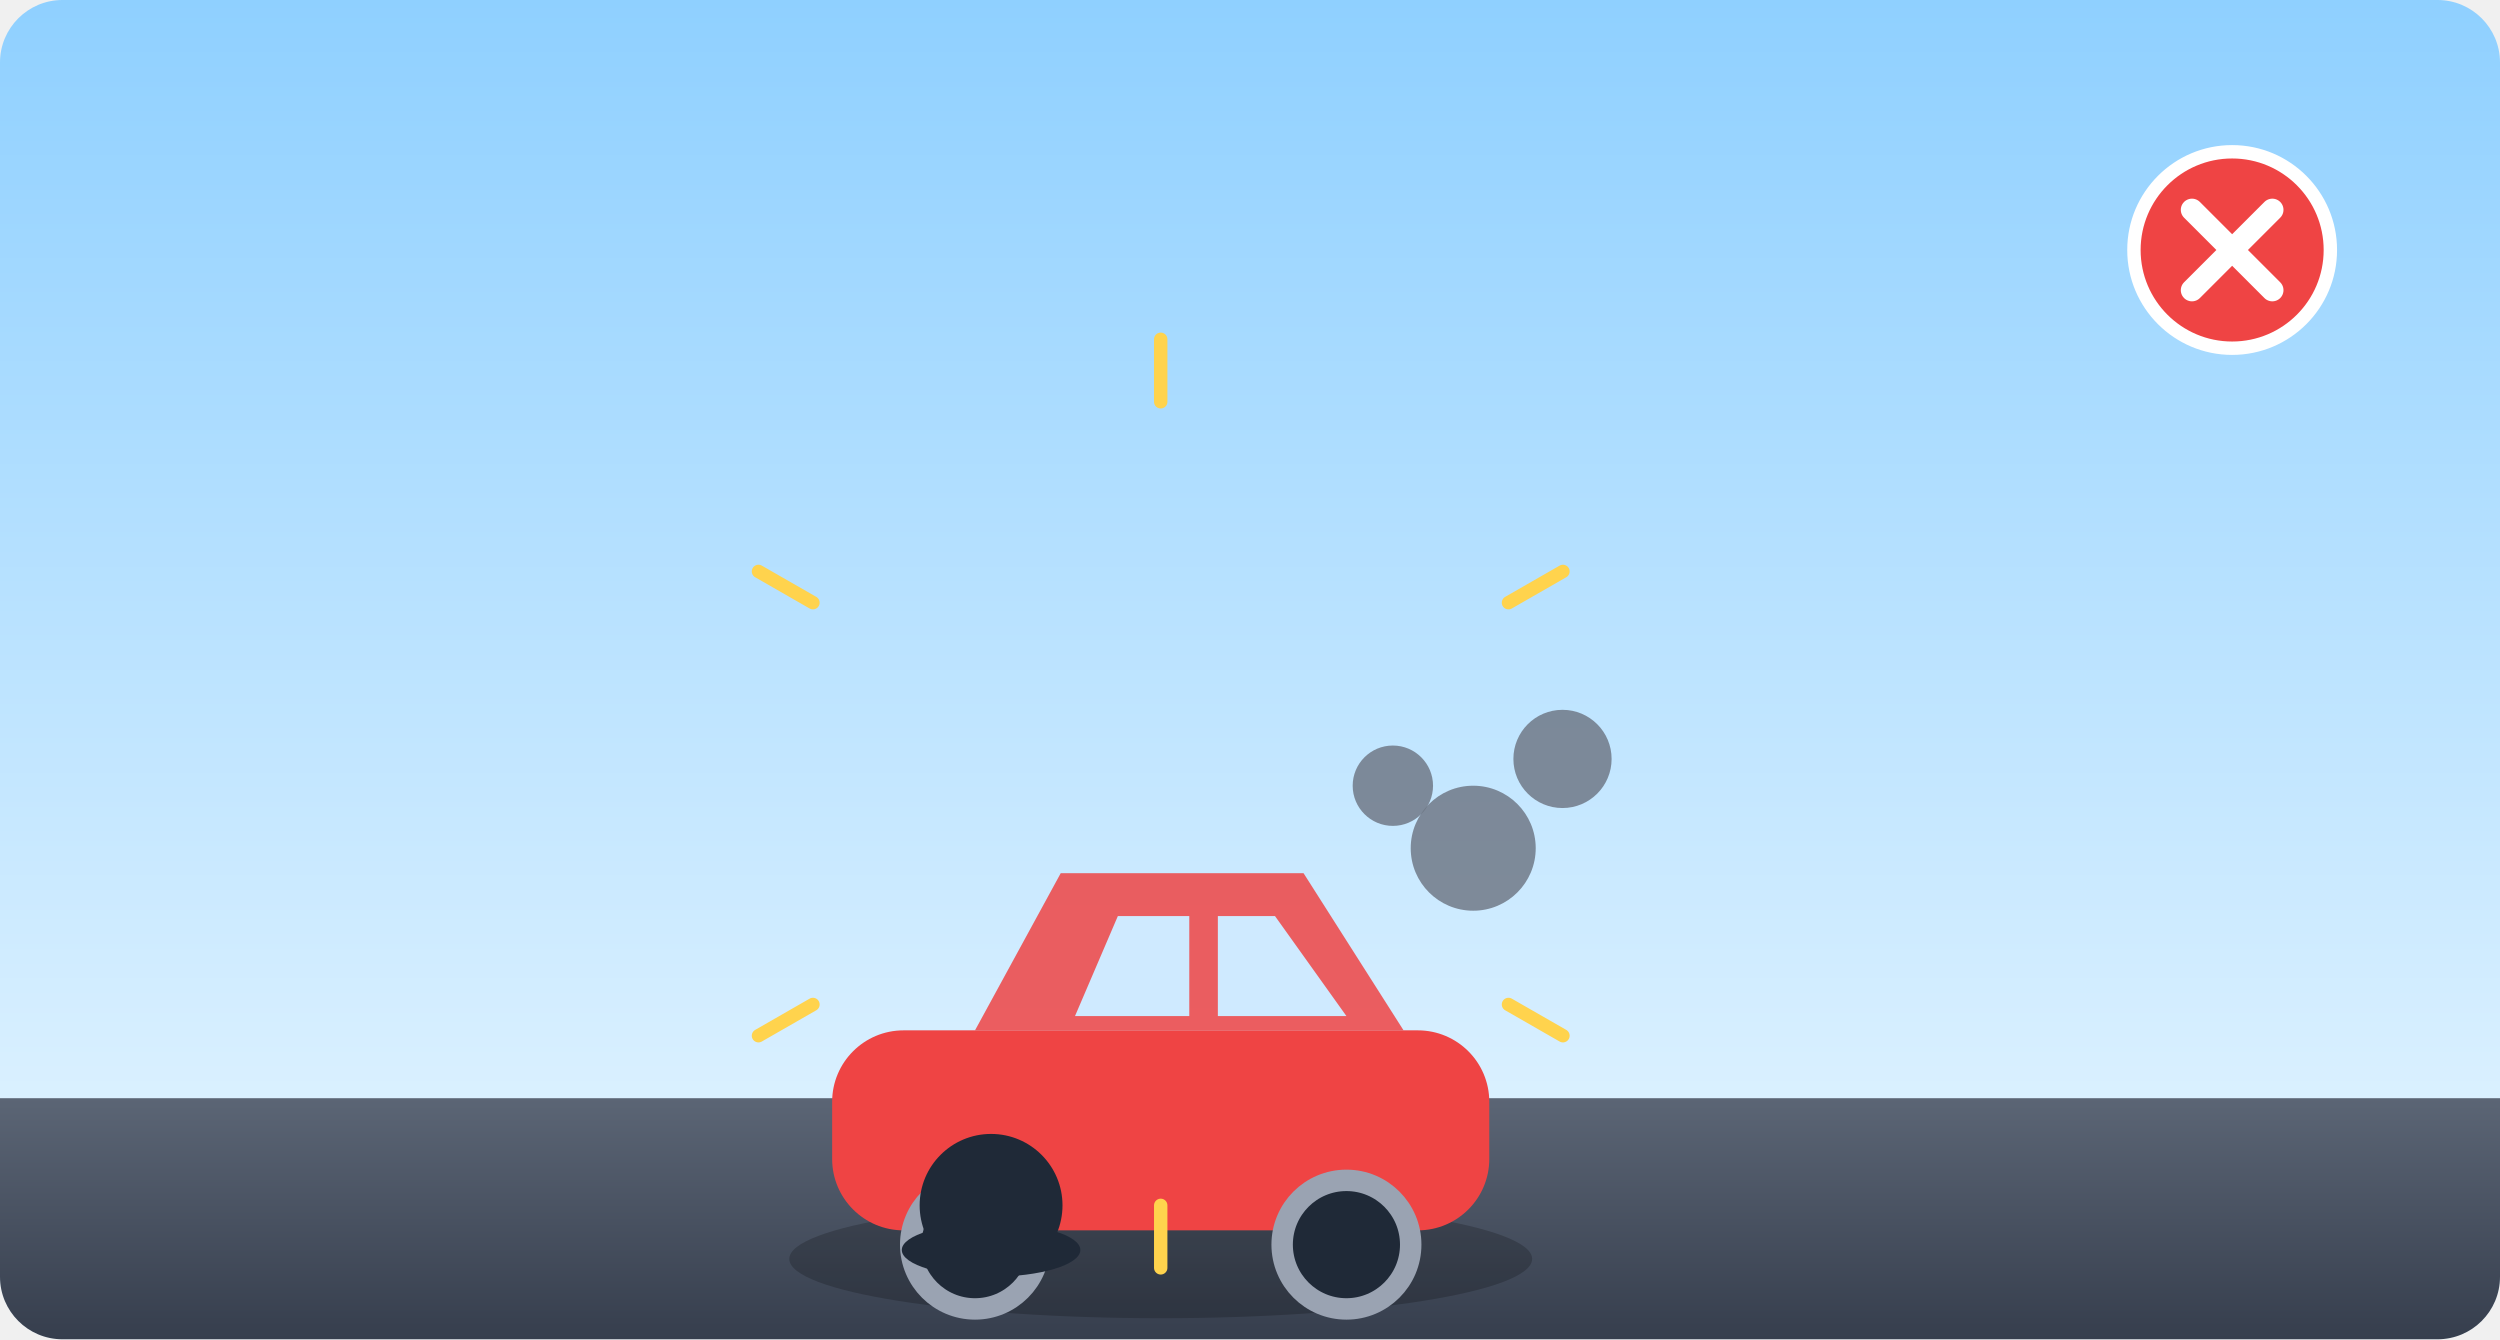
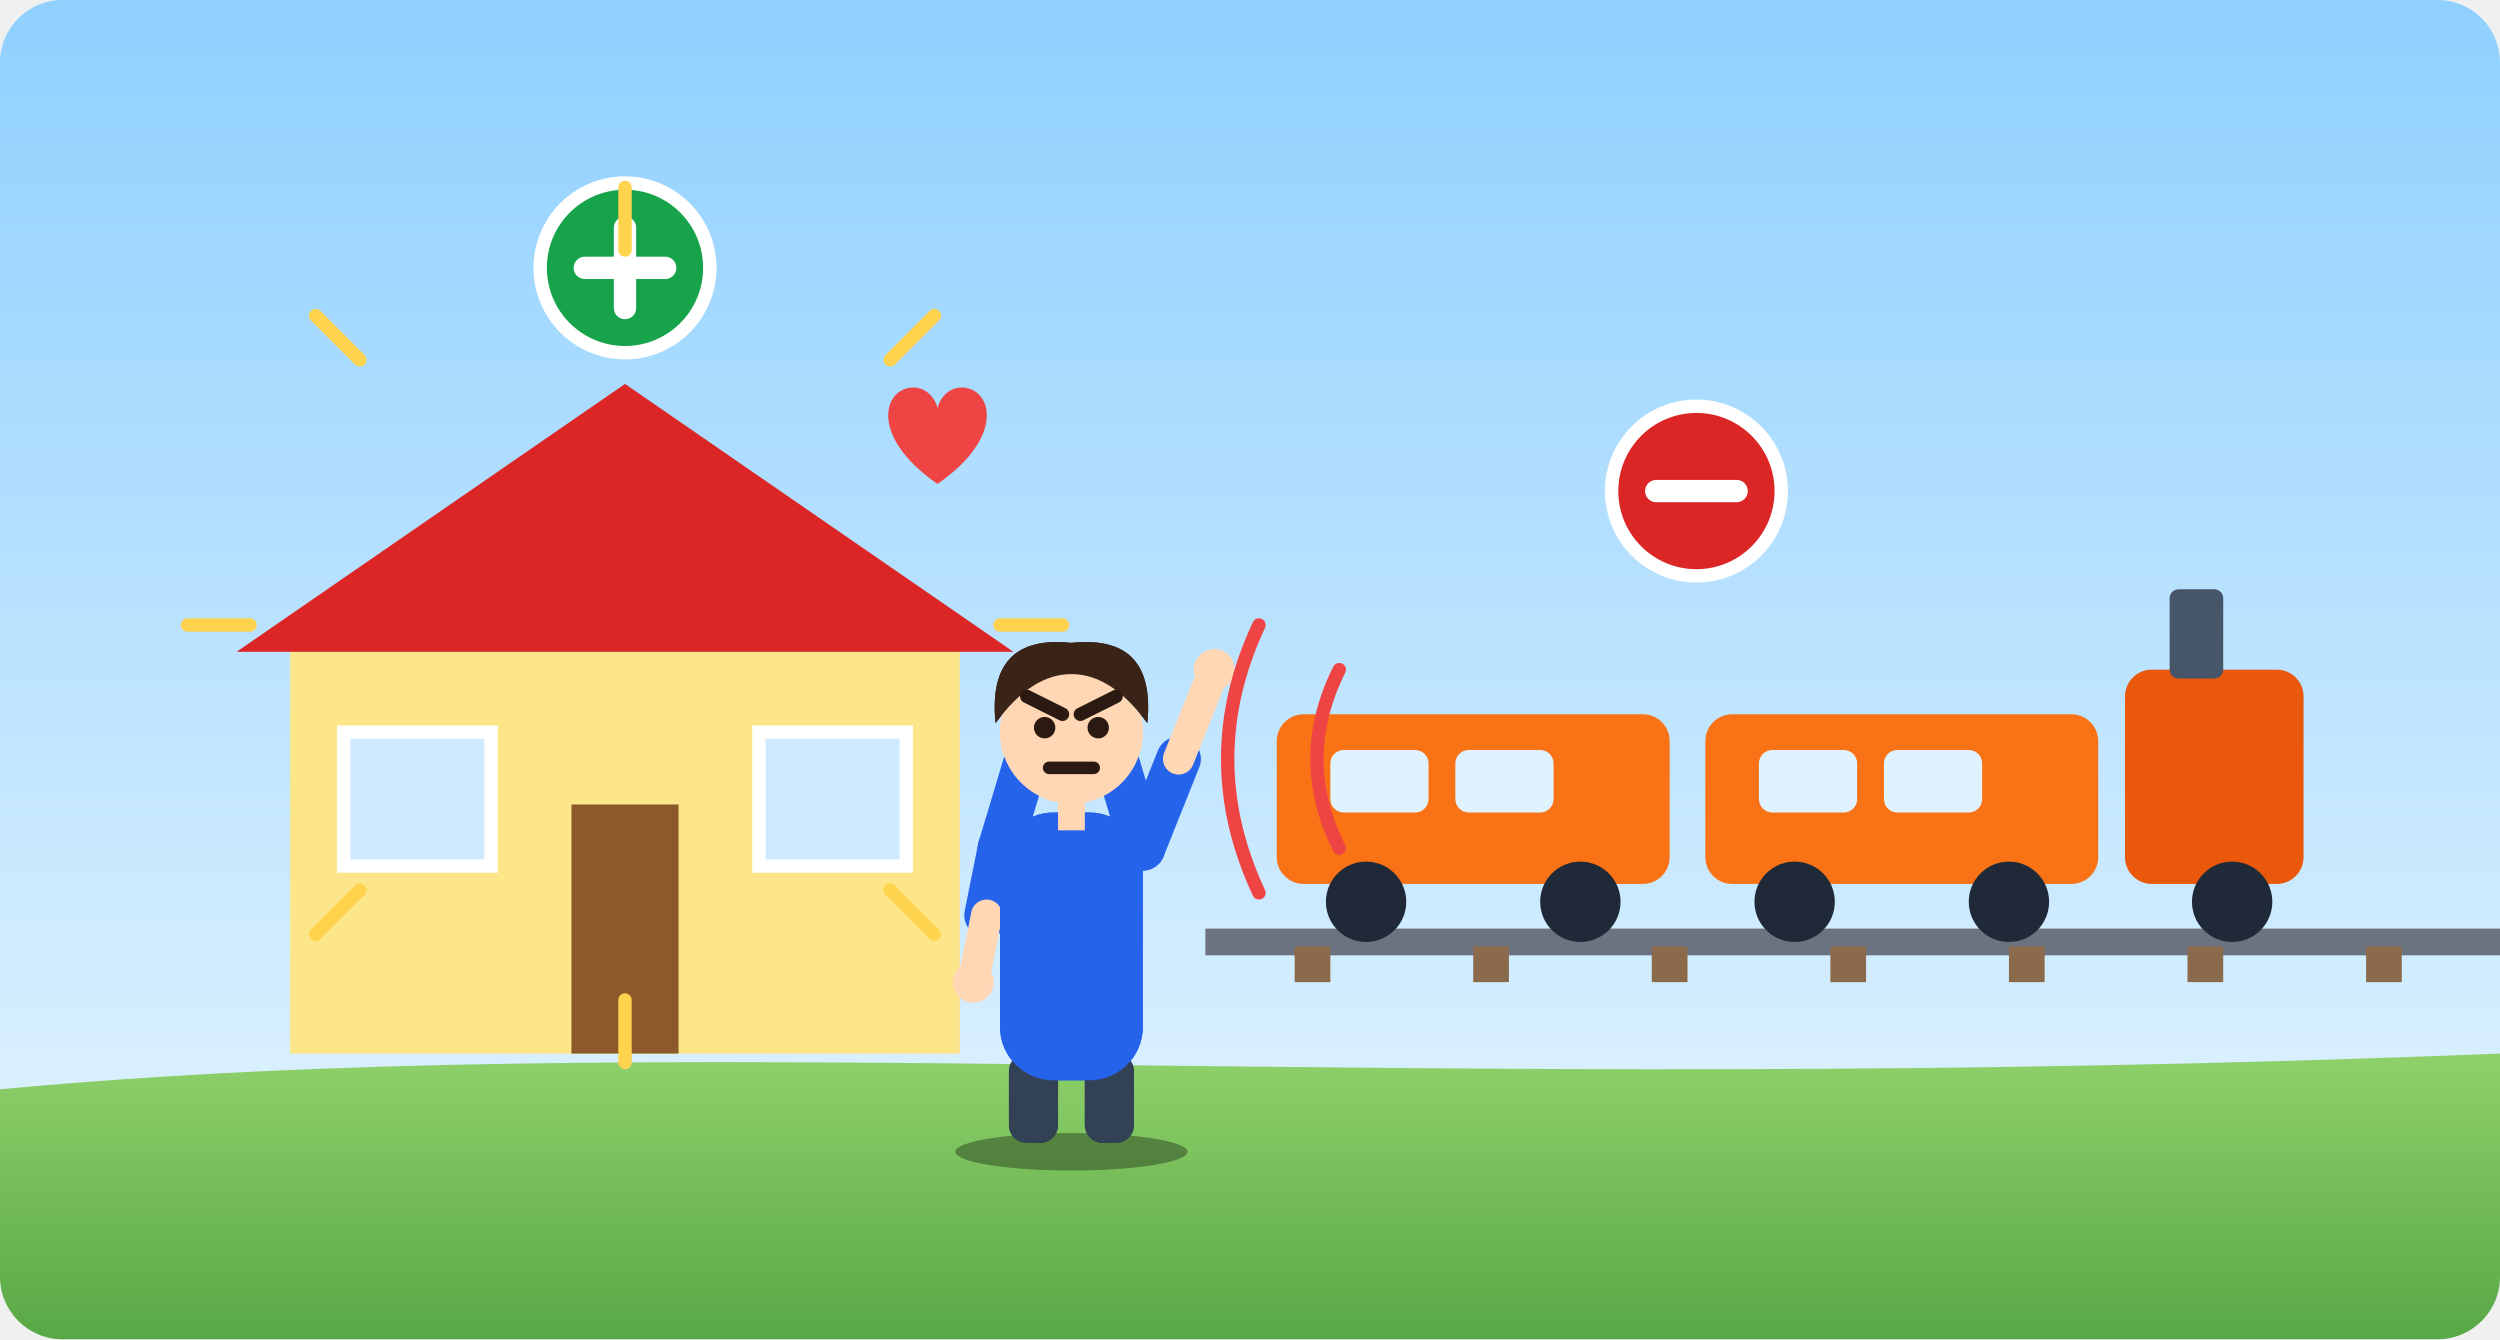
- <svg xmlns="http://www.w3.org/2000/svg" data-n="3" data-t="1" data-c="#b45309" viewBox="0 0 560 300" role="img" aria-label="번쩍이는 새 차에도 숨은 결함이 있는 단점">
+ <svg xmlns="http://www.w3.org/2000/svg" data-n="3" data-t="1" data-c="#dc2626" viewBox="0 0 560 300" role="img" aria-label="멋진 집(+)인데 바로 옆으로 기차가 시끄럽게 지나간다 — 단점(−)">
  <defs>
    <clipPath id="drawback_clip">
      <rect width="560" height="300" rx="14" />
    </clipPath>
    <linearGradient id="drawback_sky" x1="0" y1="0" x2="0" y2="1">
      <stop offset="0" stop-color="#8fd0ff" />
      <stop offset="1" stop-color="#eaf7ff" />
    </linearGradient>
    <linearGradient id="drawback_gr" x1="0" y1="0" x2="0" y2="1">
-       <stop offset="0" stop-color="#5b6575" />
-       <stop offset="1" stop-color="#363e4d" />
+       <stop offset="0" stop-color="#8fd06a" />
+       <stop offset="1" stop-color="#58a846" />
    </linearGradient>
  </defs>
  <g clip-path="url(#drawback_clip)">
    <rect width="560" height="300" fill="url(#drawback_sky)" />
-     <rect x="0" y="246" width="560" height="54" fill="url(#drawback_gr)" />
+     <path d="M0 244C150 230 310 246 560 236V300H0Z" fill="url(#drawback_gr)" />
+     <rect x="270" y="208" width="290" height="6" fill="#6b7280" />
+     <rect x="290" y="212" width="8" height="8" fill="#8a6a4a" />
+     <rect x="330" y="212" width="8" height="8" fill="#8a6a4a" />
+     <rect x="370" y="212" width="8" height="8" fill="#8a6a4a" />
+     <rect x="410" y="212" width="8" height="8" fill="#8a6a4a" />
+     <rect x="450" y="212" width="8" height="8" fill="#8a6a4a" />
+     <rect x="490" y="212" width="8" height="8" fill="#8a6a4a" />
+     <rect x="530" y="212" width="8" height="8" fill="#8a6a4a" />
    <g class="vs up" data-s="1">
-       <g transform="translate(260 250) scale(1.6)">
-         <ellipse cx="0" cy="20" rx="52" ry="8.3" fill="#000" fill-opacity="0.2" />
-         <rect x="-46" y="-12" width="92" height="28" rx="10" fill="#ef4444" />
-         <path d="M-26 -12L-14 -34H20L34 -12Z" fill="#ef4444" fill-opacity=".85" />
-         <path d="M-12 -14L-6 -28H4V-14ZM8 -14V-28H16L26 -14Z" fill="#cfeaff" />
-         <circle cx="-26" cy="18" r="9" fill="#1f2937" stroke="#9aa3b2" stroke-width="3" />
-         <circle cx="26" cy="18" r="9" fill="#1f2937" stroke="#9aa3b2" stroke-width="3" />
+       <g transform="translate(140 236) scale(1)">
+         <rect x="-75" y="-90" width="150" height="90" fill="#fde68a" />
+         <path d="M-87 -90L0 -150L87 -90Z" fill="#dc2626" />
+         <rect x="-12" y="-55.8" width="24" height="55.8" fill="#8c5a2a" />
+         <rect x="-63" y="-72" width="33" height="30" fill="#cfeaff" stroke="#fff" stroke-width="3" />
+         <rect x="30" y="-72" width="33" height="30" fill="#cfeaff" stroke="#fff" stroke-width="3" />
      </g>
-       <path d="M260 90L260 76M337.9 135L350.1 128M337.9 225L350.1 232M260 270L260 284M182.1 225L169.9 232M182.1 135L169.9 128" fill="none" stroke="#ffd34d" stroke-width="3" stroke-linecap="round" stroke-linejoin="round" />
+       <g transform="translate(140 60)">
+         <circle r="19" fill="#16a34a" stroke="#fff" stroke-width="3" />
+         <path d="M-9 0H9M0 -9V9" fill="none" stroke="#fff" stroke-width="5" stroke-linecap="round" stroke-linejoin="round" />
+       </g>
    </g>
-     <g class="vs pop" data-s="2">
-       <g transform="translate(222 250)">
-         <ellipse cx="0" cy="18" rx="14" ry="4" fill="#1f2937" transform="scale(1 1)" />
+     <g class="vs up" data-s="1" data-e="1">
+       <g transform="translate(240 246)">
+         <ellipse cx="0" cy="12" rx="26" ry="4.2" fill="#000" fill-opacity="0.18" />
+         <rect x="-14" y="-10" width="11" height="20" rx="4" fill="#334155" />
+         <rect x="3" y="-10" width="11" height="20" rx="4" fill="#334155" />
+         <rect x="-16" y="-64" width="32" height="60" rx="12" fill="#2563eb" />
+         <path d="M-16 -56L-19 -41" fill="none" stroke="#2563eb" stroke-width="10" stroke-linecap="round" stroke-linejoin="round" />
+         <path d="M-19 -41L-22 -26" fill="none" stroke="#ffd7b5" stroke-width="7" stroke-linecap="round" stroke-linejoin="round" />
+         <circle cx="-22" cy="-26" r="4.6" fill="#ffd7b5" />
+         <path d="M16 -56L24 -76" fill="none" stroke="#2563eb" stroke-width="10" stroke-linecap="round" stroke-linejoin="round" />
+         <path d="M24 -76L32 -96" fill="none" stroke="#ffd7b5" stroke-width="7" stroke-linecap="round" stroke-linejoin="round" />
+         <circle cx="32" cy="-96" r="4.6" fill="#ffd7b5" />
+         <rect x="-3" y="-68" width="6" height="8" fill="#ffd7b5" />
+         <circle cx="0" cy="-82" r="16" fill="#ffd7b5" />
+         <path d="M-17 -84Q-19 -104 0 -102Q19 -104 17 -84Q9 -95 0 -95Q-9 -95 -17 -84Z" fill="#3a2418" />
+         <path d="M-10 -82Q-6 -87 -2 -82M2 -82Q6 -87 10 -82" fill="none" stroke="#2a1a12" stroke-width="2.6" stroke-linecap="round" stroke-linejoin="round" />
+         <path d="M-6 -75Q0 -66 6 -75Z" fill="#7a2a2a" />
      </g>
-       <circle cx="222" cy="270" r="16" fill="#1f2937" />
-       <ellipse cx="222" cy="280" rx="20" ry="6" fill="#1f2937" />
+       <path d="M140 56L140 42M199.4 80.6L209.3 70.7M224 140L238 140M199.4 199.4L209.3 209.3M140 224L140 238M80.6 199.4L70.7 209.3M56 140L42 140M80.6 80.6L70.7 70.7" fill="none" stroke="#ffd34d" stroke-width="3" stroke-linecap="round" stroke-linejoin="round" />
+       <path transform="translate(210 100) scale(0.6)" d="M0 14C-26 -4 -20 -22 -9 -22C-3 -22 0 -16 0 -14C0 -16 3 -22 9 -22C20 -22 26 -4 0 14Z" fill="#ef4444" />
+     </g>
+     <g class="mv" data-s="2" style="--from:translateX(330px);--d:0.8s;transform-box:fill-box;transform-origin:center">
+       <g class="vs" data-s="2">
+         <rect x="286" y="160" width="88" height="38" rx="6" fill="#f97316" />
+         <rect x="298" y="168" width="22" height="14" rx="3" fill="#e0f2fe" />
+         <rect x="326" y="168" width="22" height="14" rx="3" fill="#e0f2fe" />
+         <circle cx="306" cy="202" r="9" fill="#1f2937" />
+         <circle cx="354" cy="202" r="9" fill="#1f2937" />
+         <rect x="382" y="160" width="88" height="38" rx="6" fill="#f97316" />
+         <rect x="394" y="168" width="22" height="14" rx="3" fill="#e0f2fe" />
+         <rect x="422" y="168" width="22" height="14" rx="3" fill="#e0f2fe" />
+         <circle cx="402" cy="202" r="9" fill="#1f2937" />
+         <circle cx="450" cy="202" r="9" fill="#1f2937" />
+         <rect x="476" y="150" width="40" height="48" rx="6" fill="#ea580c" />
+         <rect x="486" y="132" width="12" height="20" rx="2" fill="#475569" />
+         <circle cx="500" cy="202" r="9" fill="#1f2937" />
+       </g>
+     </g>
+     <g class="vs up" data-s="2">
+       <g transform="translate(240 246)">
+         <ellipse cx="0" cy="12" rx="26" ry="4.2" fill="#000" fill-opacity="0.18" />
+         <rect x="-14" y="-10" width="11" height="20" rx="4" fill="#334155" />
+         <rect x="3" y="-10" width="11" height="20" rx="4" fill="#334155" />
+         <rect x="-16" y="-64" width="32" height="60" rx="12" fill="#2563eb" />
+         <path d="M-16 -56L-10 -76" fill="none" stroke="#2563eb" stroke-width="10" stroke-linecap="round" stroke-linejoin="round" />
+         <path d="M-10 -76L-4 -96" fill="none" stroke="#ffd7b5" stroke-width="7" stroke-linecap="round" stroke-linejoin="round" />
+         <circle cx="-4" cy="-96" r="4.6" fill="#ffd7b5" />
+         <path d="M16 -56L10 -76" fill="none" stroke="#2563eb" stroke-width="10" stroke-linecap="round" stroke-linejoin="round" />
+         <path d="M10 -76L4 -96" fill="none" stroke="#ffd7b5" stroke-width="7" stroke-linecap="round" stroke-linejoin="round" />
+         <circle cx="4" cy="-96" r="4.6" fill="#ffd7b5" />
+         <rect x="-3" y="-68" width="6" height="8" fill="#ffd7b5" />
+         <circle cx="0" cy="-82" r="16" fill="#ffd7b5" />
+         <path d="M-17 -84Q-19 -104 0 -102Q19 -104 17 -84Q9 -95 0 -95Q-9 -95 -17 -84Z" fill="#3a2418" />
+         <circle cx="-6" cy="-83" r="2.4" fill="#2a1a12" />
+         <circle cx="6" cy="-83" r="2.4" fill="#2a1a12" />
+         <path d="M-10 -90L-2 -86M10 -90L2 -86" fill="none" stroke="#2a1a12" stroke-width="3" stroke-linecap="round" stroke-linejoin="round" />
+         <path d="M-5 -74H5" fill="none" stroke="#2a1a12" stroke-width="2.8" stroke-linecap="round" stroke-linejoin="round" />
+       </g>
+       <path d="M300 150Q290 170 300 190M282 140Q268 170 282 200" fill="none" stroke="#ef4444" stroke-width="3" stroke-linecap="round" stroke-linejoin="round" />
    </g>
    <g class="vs pop" data-s="3">
-       <g fill="#6b7280" fill-opacity=".8">
-         <circle cx="330" cy="190" r="14" fill="undefined" />
-         <circle cx="350" cy="170" r="11" fill="undefined" />
-         <circle cx="312" cy="176" r="9" fill="undefined" />
-       </g>
-       <g transform="translate(500 56)">
-         <circle r="22" fill="#ef4444" stroke="#fff" stroke-width="3" />
-         <path d="M-9 -9L9 9M9 -9L-9 9" stroke="#fff" stroke-width="5" stroke-linecap="round" />
+       <g transform="translate(380 110)">
+         <circle r="19" fill="#dc2626" stroke="#fff" stroke-width="3" />
+         <path d="M-9 0H9" fill="none" stroke="#fff" stroke-width="5" stroke-linecap="round" stroke-linejoin="round" />
      </g>
    </g>
  </g>
</svg>
